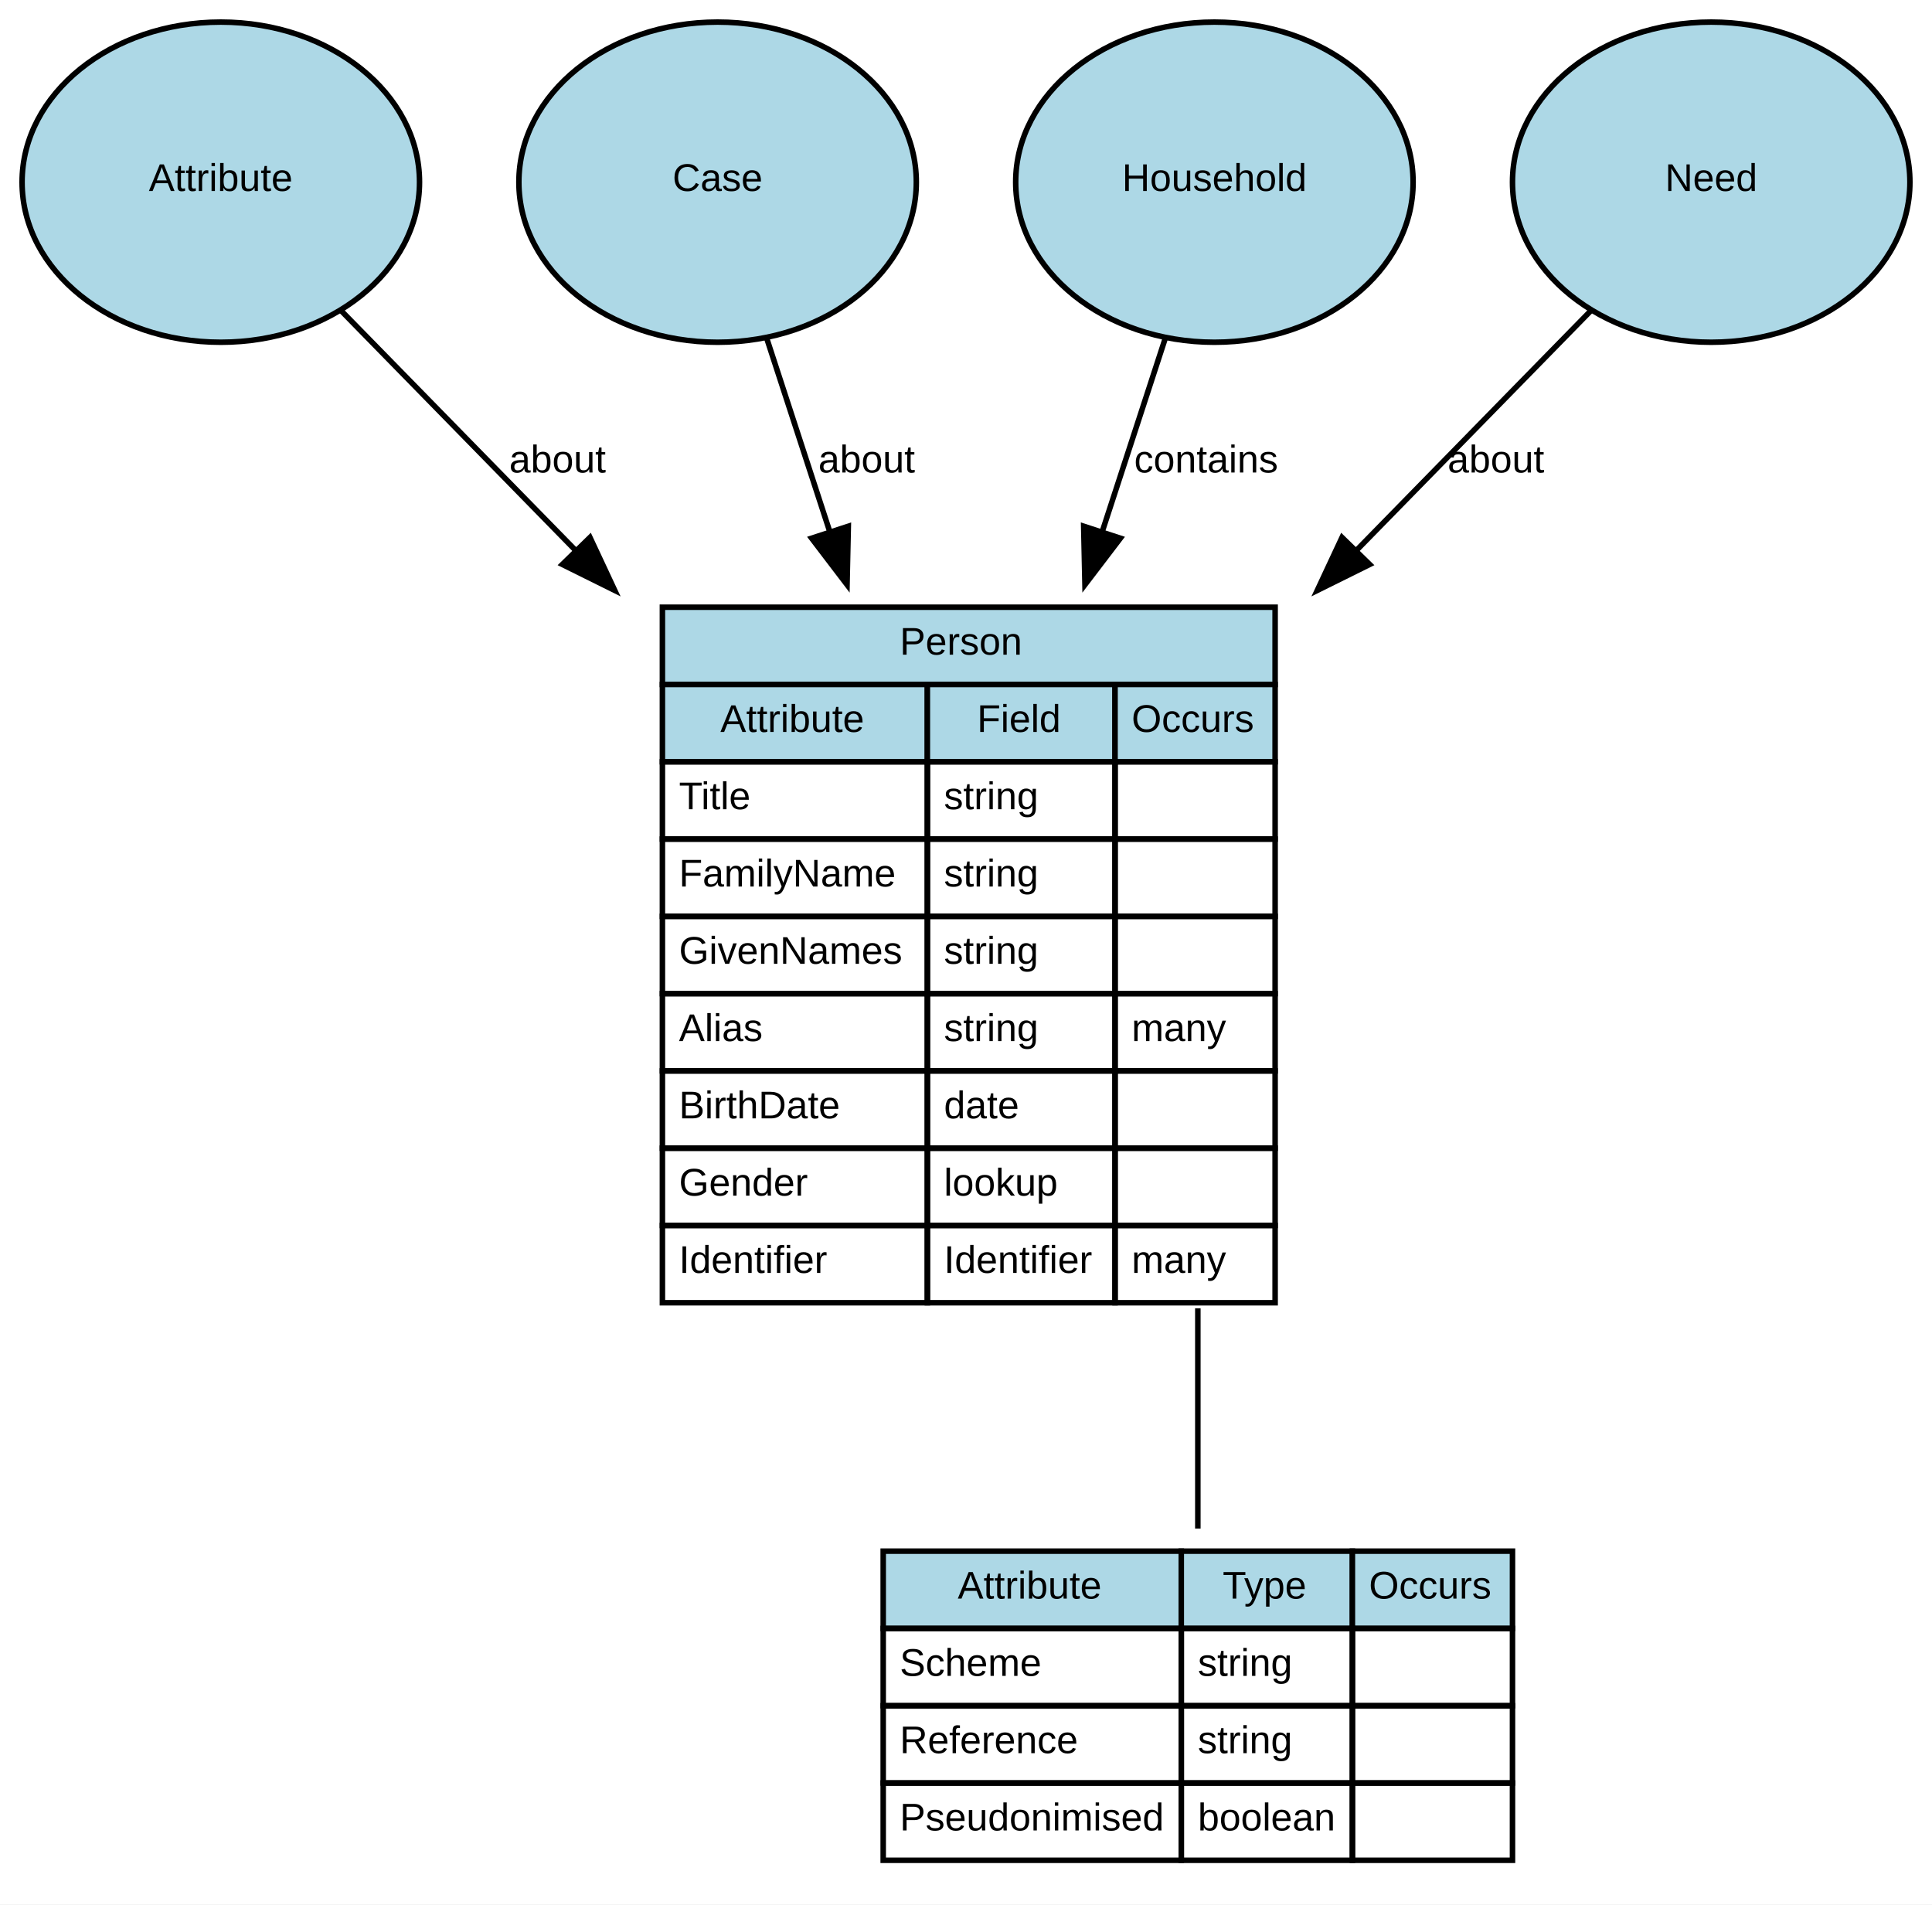
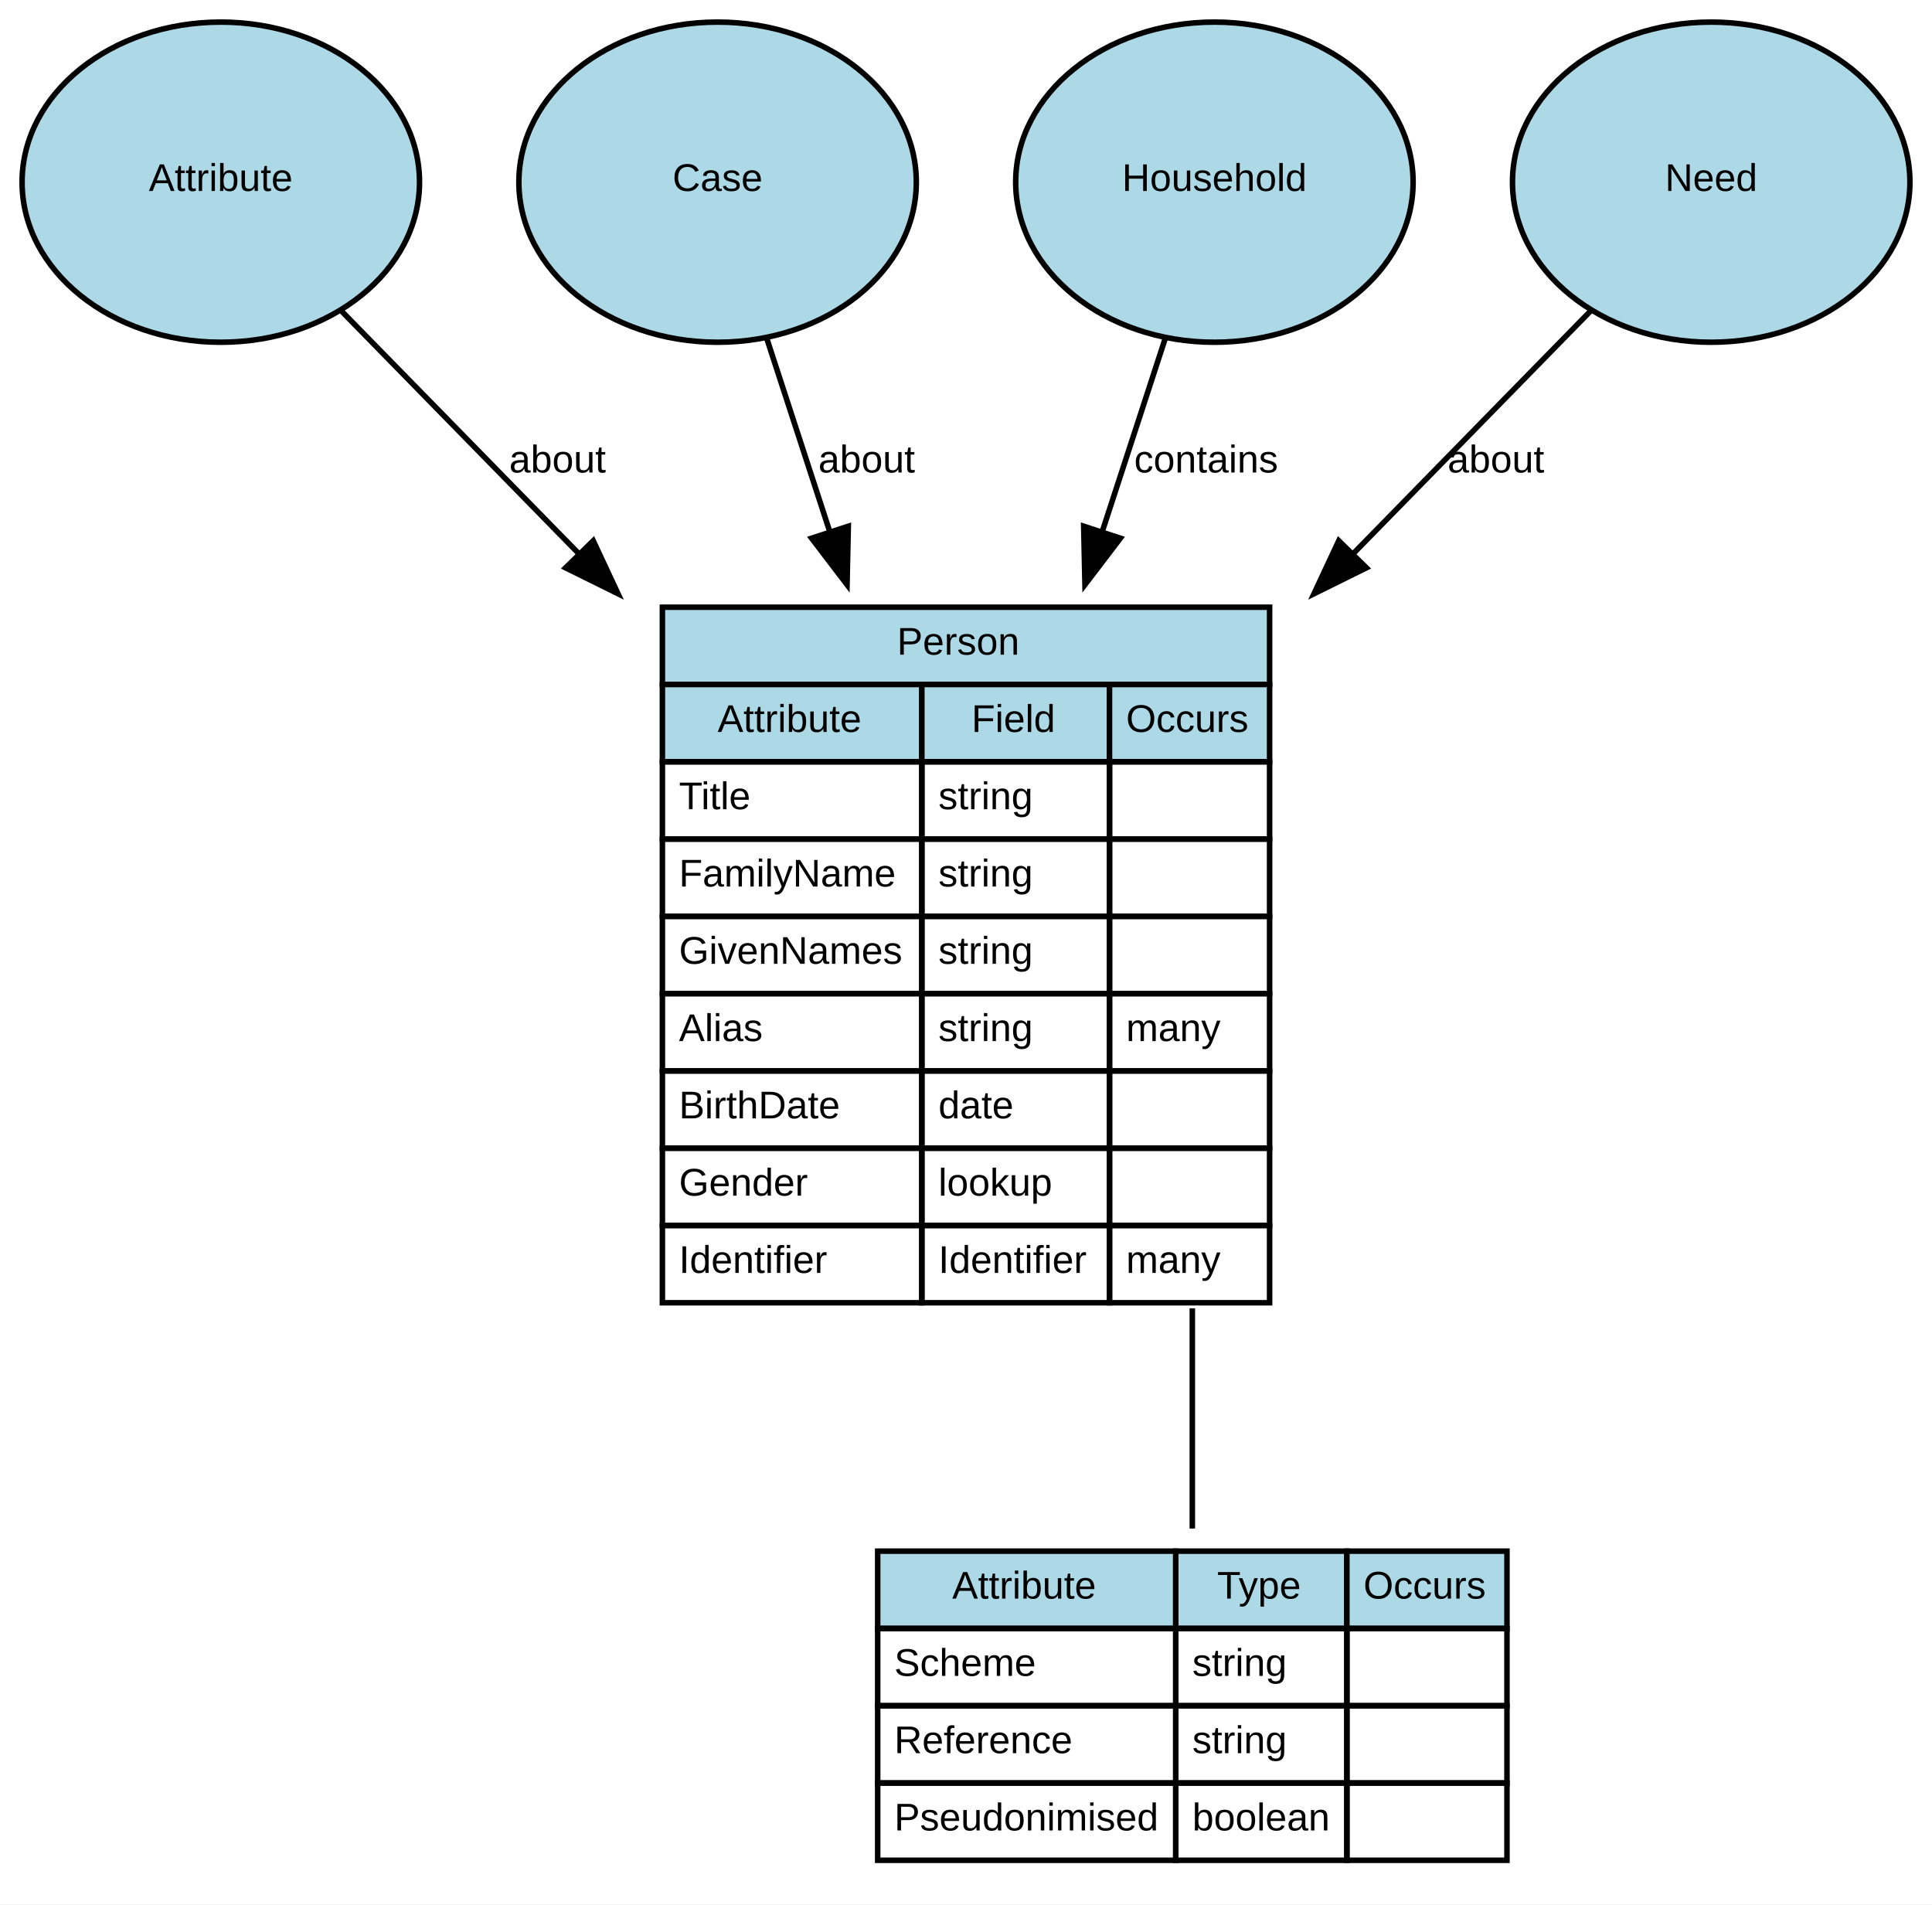
<svg xmlns="http://www.w3.org/2000/svg" xmlns:xlink="http://www.w3.org/1999/xlink" width="350pt" height="345pt" viewBox="0.00 0.00 350.00 345.00">
  <g id="graph0" class="graph" transform="scale(1 1) rotate(0) translate(4 341)">
    <polygon fill="white" stroke="transparent" points="-4,4 -4,-341 346,-341 346,4 -4,4" />
    <g id="node1" class="node">
-       <polygon fill="lightblue" stroke="transparent" points="156,-46 156,-60 210,-60 210,-46 156,-46" />
-       <polygon fill="none" stroke="black" points="156,-46 156,-60 210,-60 210,-46 156,-46" />
-       <text text-anchor="start" x="169.5" y="-51.4" font-family="Arial" font-size="7.00">Attribute</text>
-       <polygon fill="lightblue" stroke="transparent" points="210,-46 210,-60 241,-60 241,-46 210,-46" />
-       <polygon fill="none" stroke="black" points="210,-46 210,-60 241,-60 241,-46 210,-46" />
-       <text text-anchor="start" x="217.5" y="-51.4" font-family="Arial" font-size="7.00">Type</text>
-       <polygon fill="lightblue" stroke="transparent" points="241,-46 241,-60 270,-60 270,-46 241,-46" />
-       <polygon fill="none" stroke="black" points="241,-46 241,-60 270,-60 270,-46 241,-46" />
-       <text text-anchor="start" x="244" y="-51.4" font-family="Arial" font-size="7.00">Occurs</text>
-       <polygon fill="none" stroke="black" points="156,-32 156,-46 210,-46 210,-32 156,-32" />
-       <text text-anchor="start" x="159" y="-37.4" font-family="Arial" font-size="7.00">Scheme</text>
-       <polygon fill="none" stroke="black" points="210,-32 210,-46 241,-46 241,-32 210,-32" />
-       <text text-anchor="start" x="213" y="-37.4" font-family="Arial" font-size="7.00">string</text>
-       <polygon fill="none" stroke="black" points="241,-32 241,-46 270,-46 270,-32 241,-32" />
-       <polygon fill="none" stroke="black" points="156,-18 156,-32 210,-32 210,-18 156,-18" />
-       <text text-anchor="start" x="159" y="-23.4" font-family="Arial" font-size="7.00">Reference</text>
-       <polygon fill="none" stroke="black" points="210,-18 210,-32 241,-32 241,-18 210,-18" />
-       <text text-anchor="start" x="213" y="-23.4" font-family="Arial" font-size="7.00">string</text>
-       <polygon fill="none" stroke="black" points="241,-18 241,-32 270,-32 270,-18 241,-18" />
-       <polygon fill="none" stroke="black" points="156,-4 156,-18 210,-18 210,-4 156,-4" />
-       <text text-anchor="start" x="159" y="-9.4" font-family="Arial" font-size="7.00">Pseudonimised</text>
-       <polygon fill="none" stroke="black" points="210,-4 210,-18 241,-18 241,-4 210,-4" />
-       <text text-anchor="start" x="213" y="-9.4" font-family="Arial" font-size="7.00">boolean</text>
-       <polygon fill="none" stroke="black" points="241,-4 241,-18 270,-18 270,-4 241,-4" />
+       <polygon fill="lightblue" stroke="transparent" points="155,-46 155,-60 209,-60 209,-46 155,-46" />
+       <polygon fill="none" stroke="black" points="155,-46 155,-60 209,-60 209,-46 155,-46" />
+       <text text-anchor="start" x="168.5" y="-51.4" font-family="Arial" font-size="7.00">Attribute</text>
+       <polygon fill="lightblue" stroke="transparent" points="209,-46 209,-60 240,-60 240,-46 209,-46" />
+       <polygon fill="none" stroke="black" points="209,-46 209,-60 240,-60 240,-46 209,-46" />
+       <text text-anchor="start" x="216.5" y="-51.4" font-family="Arial" font-size="7.00">Type</text>
+       <polygon fill="lightblue" stroke="transparent" points="240,-46 240,-60 269,-60 269,-46 240,-46" />
+       <polygon fill="none" stroke="black" points="240,-46 240,-60 269,-60 269,-46 240,-46" />
+       <text text-anchor="start" x="243" y="-51.4" font-family="Arial" font-size="7.00">Occurs</text>
+       <polygon fill="none" stroke="black" points="155,-32 155,-46 209,-46 209,-32 155,-32" />
+       <text text-anchor="start" x="158" y="-37.4" font-family="Arial" font-size="7.00">Scheme</text>
+       <polygon fill="none" stroke="black" points="209,-32 209,-46 240,-46 240,-32 209,-32" />
+       <text text-anchor="start" x="212" y="-37.4" font-family="Arial" font-size="7.00">string</text>
+       <polygon fill="none" stroke="black" points="240,-32 240,-46 269,-46 269,-32 240,-32" />
+       <polygon fill="none" stroke="black" points="155,-18 155,-32 209,-32 209,-18 155,-18" />
+       <text text-anchor="start" x="158" y="-23.4" font-family="Arial" font-size="7.00">Reference</text>
+       <polygon fill="none" stroke="black" points="209,-18 209,-32 240,-32 240,-18 209,-18" />
+       <text text-anchor="start" x="212" y="-23.4" font-family="Arial" font-size="7.00">string</text>
+       <polygon fill="none" stroke="black" points="240,-18 240,-32 269,-32 269,-18 240,-18" />
+       <polygon fill="none" stroke="black" points="155,-4 155,-18 209,-18 209,-4 155,-4" />
+       <text text-anchor="start" x="158" y="-9.4" font-family="Arial" font-size="7.00">Pseudonimised</text>
+       <polygon fill="none" stroke="black" points="209,-4 209,-18 240,-18 240,-4 209,-4" />
+       <text text-anchor="start" x="212" y="-9.4" font-family="Arial" font-size="7.00">boolean</text>
+       <polygon fill="none" stroke="black" points="240,-4 240,-18 269,-18 269,-4 240,-4" />
    </g>
    <g id="node2" class="node">
      <g id="a_node2">
        <a xlink:href="#Person" xlink:title="&lt;TABLE&gt;">
-           <polygon fill="lightblue" stroke="transparent" points="116,-217 116,-231 227,-231 227,-217 116,-217" />
-           <polygon fill="none" stroke="black" points="116,-217 116,-231 227,-231 227,-217 116,-217" />
-           <text text-anchor="start" x="159" y="-222.4" font-family="Arial" font-size="7.00"> Person</text>
-           <polygon fill="lightblue" stroke="transparent" points="116,-203 116,-217 164,-217 164,-203 116,-203" />
-           <polygon fill="none" stroke="black" points="116,-203 116,-217 164,-217 164,-203 116,-203" />
-           <text text-anchor="start" x="126.5" y="-208.4" font-family="Arial" font-size="7.00">Attribute</text>
-           <polygon fill="lightblue" stroke="transparent" points="164,-203 164,-217 198,-217 198,-203 164,-203" />
-           <polygon fill="none" stroke="black" points="164,-203 164,-217 198,-217 198,-203 164,-203" />
-           <text text-anchor="start" x="173" y="-208.4" font-family="Arial" font-size="7.00">Field</text>
-           <polygon fill="lightblue" stroke="transparent" points="198,-203 198,-217 227,-217 227,-203 198,-203" />
-           <polygon fill="none" stroke="black" points="198,-203 198,-217 227,-217 227,-203 198,-203" />
-           <text text-anchor="start" x="201" y="-208.4" font-family="Arial" font-size="7.00">Occurs</text>
-           <polygon fill="none" stroke="black" points="116,-189 116,-203 164,-203 164,-189 116,-189" />
+           <polygon fill="lightblue" stroke="transparent" points="116,-217 116,-231 226,-231 226,-217 116,-217" />
+           <polygon fill="none" stroke="black" points="116,-217 116,-231 226,-231 226,-217 116,-217" />
+           <text text-anchor="start" x="158.5" y="-222.4" font-family="Arial" font-size="7.00"> Person</text>
+           <polygon fill="lightblue" stroke="transparent" points="116,-203 116,-217 163,-217 163,-203 116,-203" />
+           <polygon fill="none" stroke="black" points="116,-203 116,-217 163,-217 163,-203 116,-203" />
+           <text text-anchor="start" x="126" y="-208.4" font-family="Arial" font-size="7.00">Attribute</text>
+           <polygon fill="lightblue" stroke="transparent" points="163,-203 163,-217 197,-217 197,-203 163,-203" />
+           <polygon fill="none" stroke="black" points="163,-203 163,-217 197,-217 197,-203 163,-203" />
+           <text text-anchor="start" x="172" y="-208.4" font-family="Arial" font-size="7.00">Field</text>
+           <polygon fill="lightblue" stroke="transparent" points="197,-203 197,-217 226,-217 226,-203 197,-203" />
+           <polygon fill="none" stroke="black" points="197,-203 197,-217 226,-217 226,-203 197,-203" />
+           <text text-anchor="start" x="200" y="-208.4" font-family="Arial" font-size="7.00">Occurs</text>
+           <polygon fill="none" stroke="black" points="116,-189 116,-203 163,-203 163,-189 116,-189" />
          <text text-anchor="start" x="119" y="-194.4" font-family="Arial" font-size="7.00">Title</text>
-           <polygon fill="none" stroke="black" points="164,-189 164,-203 198,-203 198,-189 164,-189" />
-           <text text-anchor="start" x="167" y="-194.4" font-family="Arial" font-size="7.00">string</text>
-           <polygon fill="none" stroke="black" points="198,-189 198,-203 227,-203 227,-189 198,-189" />
-           <polygon fill="none" stroke="black" points="116,-175 116,-189 164,-189 164,-175 116,-175" />
+           <polygon fill="none" stroke="black" points="163,-189 163,-203 197,-203 197,-189 163,-189" />
+           <text text-anchor="start" x="166" y="-194.4" font-family="Arial" font-size="7.00">string</text>
+           <polygon fill="none" stroke="black" points="197,-189 197,-203 226,-203 226,-189 197,-189" />
+           <polygon fill="none" stroke="black" points="116,-175 116,-189 163,-189 163,-175 116,-175" />
          <text text-anchor="start" x="119" y="-180.4" font-family="Arial" font-size="7.00">FamilyName</text>
-           <polygon fill="none" stroke="black" points="164,-175 164,-189 198,-189 198,-175 164,-175" />
-           <text text-anchor="start" x="167" y="-180.4" font-family="Arial" font-size="7.00">string</text>
-           <polygon fill="none" stroke="black" points="198,-175 198,-189 227,-189 227,-175 198,-175" />
-           <polygon fill="none" stroke="black" points="116,-161 116,-175 164,-175 164,-161 116,-161" />
+           <polygon fill="none" stroke="black" points="163,-175 163,-189 197,-189 197,-175 163,-175" />
+           <text text-anchor="start" x="166" y="-180.4" font-family="Arial" font-size="7.00">string</text>
+           <polygon fill="none" stroke="black" points="197,-175 197,-189 226,-189 226,-175 197,-175" />
+           <polygon fill="none" stroke="black" points="116,-161 116,-175 163,-175 163,-161 116,-161" />
          <text text-anchor="start" x="119" y="-166.4" font-family="Arial" font-size="7.00">GivenNames</text>
-           <polygon fill="none" stroke="black" points="164,-161 164,-175 198,-175 198,-161 164,-161" />
-           <text text-anchor="start" x="167" y="-166.4" font-family="Arial" font-size="7.00">string</text>
-           <polygon fill="none" stroke="black" points="198,-161 198,-175 227,-175 227,-161 198,-161" />
-           <polygon fill="none" stroke="black" points="116,-147 116,-161 164,-161 164,-147 116,-147" />
+           <polygon fill="none" stroke="black" points="163,-161 163,-175 197,-175 197,-161 163,-161" />
+           <text text-anchor="start" x="166" y="-166.4" font-family="Arial" font-size="7.00">string</text>
+           <polygon fill="none" stroke="black" points="197,-161 197,-175 226,-175 226,-161 197,-161" />
+           <polygon fill="none" stroke="black" points="116,-147 116,-161 163,-161 163,-147 116,-147" />
          <text text-anchor="start" x="119" y="-152.4" font-family="Arial" font-size="7.00">Alias</text>
-           <polygon fill="none" stroke="black" points="164,-147 164,-161 198,-161 198,-147 164,-147" />
-           <text text-anchor="start" x="167" y="-152.4" font-family="Arial" font-size="7.00">string</text>
-           <polygon fill="none" stroke="black" points="198,-147 198,-161 227,-161 227,-147 198,-147" />
-           <text text-anchor="start" x="201" y="-152.4" font-family="Arial" font-size="7.00">many</text>
-           <polygon fill="none" stroke="black" points="116,-133 116,-147 164,-147 164,-133 116,-133" />
+           <polygon fill="none" stroke="black" points="163,-147 163,-161 197,-161 197,-147 163,-147" />
+           <text text-anchor="start" x="166" y="-152.4" font-family="Arial" font-size="7.00">string</text>
+           <polygon fill="none" stroke="black" points="197,-147 197,-161 226,-161 226,-147 197,-147" />
+           <text text-anchor="start" x="200" y="-152.4" font-family="Arial" font-size="7.00">many</text>
+           <polygon fill="none" stroke="black" points="116,-133 116,-147 163,-147 163,-133 116,-133" />
          <text text-anchor="start" x="119" y="-138.4" font-family="Arial" font-size="7.00">BirthDate</text>
-           <polygon fill="none" stroke="black" points="164,-133 164,-147 198,-147 198,-133 164,-133" />
-           <text text-anchor="start" x="167" y="-138.4" font-family="Arial" font-size="7.00">date</text>
-           <polygon fill="none" stroke="black" points="198,-133 198,-147 227,-147 227,-133 198,-133" />
-           <polygon fill="none" stroke="black" points="116,-119 116,-133 164,-133 164,-119 116,-119" />
+           <polygon fill="none" stroke="black" points="163,-133 163,-147 197,-147 197,-133 163,-133" />
+           <text text-anchor="start" x="166" y="-138.4" font-family="Arial" font-size="7.00">date</text>
+           <polygon fill="none" stroke="black" points="197,-133 197,-147 226,-147 226,-133 197,-133" />
+           <polygon fill="none" stroke="black" points="116,-119 116,-133 163,-133 163,-119 116,-119" />
          <text text-anchor="start" x="119" y="-124.4" font-family="Arial" font-size="7.00">Gender</text>
-           <polygon fill="none" stroke="black" points="164,-119 164,-133 198,-133 198,-119 164,-119" />
-           <text text-anchor="start" x="167" y="-124.4" font-family="Arial" font-size="7.00">lookup</text>
-           <polygon fill="none" stroke="black" points="198,-119 198,-133 227,-133 227,-119 198,-119" />
-           <polygon fill="none" stroke="black" points="116,-105 116,-119 164,-119 164,-105 116,-105" />
+           <polygon fill="none" stroke="black" points="163,-119 163,-133 197,-133 197,-119 163,-119" />
+           <text text-anchor="start" x="166" y="-124.4" font-family="Arial" font-size="7.00">lookup</text>
+           <polygon fill="none" stroke="black" points="197,-119 197,-133 226,-133 226,-119 197,-119" />
+           <polygon fill="none" stroke="black" points="116,-105 116,-119 163,-119 163,-105 116,-105" />
          <text text-anchor="start" x="119" y="-110.4" font-family="Arial" font-size="7.00">Identifier</text>
-           <polygon fill="none" stroke="black" points="164,-105 164,-119 198,-119 198,-105 164,-105" />
-           <text text-anchor="start" x="167" y="-110.4" font-family="Arial" font-size="7.00">Identifier</text>
-           <polygon fill="none" stroke="black" points="198,-105 198,-119 227,-119 227,-105 198,-105" />
-           <text text-anchor="start" x="201" y="-110.4" font-family="Arial" font-size="7.00">many</text>
+           <polygon fill="none" stroke="black" points="163,-105 163,-119 197,-119 197,-105 163,-105" />
+           <text text-anchor="start" x="166" y="-110.4" font-family="Arial" font-size="7.00">Identifier</text>
+           <polygon fill="none" stroke="black" points="197,-105 197,-119 226,-119 226,-105 197,-105" />
+           <text text-anchor="start" x="200" y="-110.4" font-family="Arial" font-size="7.00">many</text>
        </a>
      </g>
    </g>
    <g id="edge1" class="edge">
-       <path fill="none" stroke="black" d="M213,-104C213,-90.93 213,-76.52 213,-64.1" />
+       <path fill="none" stroke="black" d="M212,-104C212,-90.93 212,-76.52 212,-64.1" />
    </g>
    <g id="node3" class="node">
      <g id="a_node3">
        <a xlink:href="#Person" xlink:title="Attribute">
          <ellipse fill="lightblue" stroke="black" cx="36" cy="-308" rx="36" ry="29" />
          <text text-anchor="middle" x="36" y="-306.4" font-family="Arial" font-size="7.00">Attribute</text>
        </a>
      </g>
    </g>
    <g id="edge2" class="edge">
-       <path fill="none" stroke="black" d="M57.69,-284.83C69.45,-272.8 84.73,-257.19 100.24,-241.33" />
-       <polygon fill="black" stroke="black" points="102.88,-243.64 107.37,-234.04 97.87,-238.75 102.88,-243.64" />
+       <path fill="none" stroke="black" d="M57.69,-284.83C69.58,-272.67 85.07,-256.84 100.75,-240.81" />
+       <polygon fill="black" stroke="black" points="103.47,-243.04 107.96,-233.44 98.46,-238.14 103.47,-243.04" />
      <text text-anchor="middle" x="97" y="-255.4" font-family="Arial" font-size="7.00">about</text>
    </g>
    <g id="node4" class="node">
      <g id="a_node4">
        <a xlink:href="#Person" xlink:title="Case">
          <ellipse fill="lightblue" stroke="black" cx="126" cy="-308" rx="36" ry="29" />
          <text text-anchor="middle" x="126" y="-306.4" font-family="Arial" font-size="7.00">Case</text>
        </a>
      </g>
    </g>
    <g id="edge3" class="edge">
      <path fill="none" stroke="black" d="M134.89,-279.74C138.24,-269.47 142.23,-257.23 146.32,-244.69" />
      <polygon fill="black" stroke="black" points="149.68,-245.67 149.45,-235.08 143.03,-243.5 149.68,-245.67" />
      <text text-anchor="middle" x="153" y="-255.4" font-family="Arial" font-size="7.00">about</text>
    </g>
    <g id="node5" class="node">
      <g id="a_node5">
        <a xlink:href="#Person" xlink:title="Household">
          <ellipse fill="lightblue" stroke="black" cx="216" cy="-308" rx="36" ry="29" />
          <text text-anchor="middle" x="216" y="-306.4" font-family="Arial" font-size="7.00">Household</text>
        </a>
      </g>
    </g>
    <g id="edge4" class="edge">
      <path fill="none" stroke="black" d="M207.11,-279.74C203.76,-269.47 199.77,-257.23 195.68,-244.69" />
      <polygon fill="black" stroke="black" points="198.97,-243.5 192.55,-235.08 192.32,-245.67 198.97,-243.5" />
      <text text-anchor="middle" x="214.5" y="-255.4" font-family="Arial" font-size="7.00">contains</text>
    </g>
    <g id="node6" class="node">
      <g id="a_node6">
        <a xlink:href="#Person" xlink:title="Need">
          <ellipse fill="lightblue" stroke="black" cx="306" cy="-308" rx="36" ry="29" />
          <text text-anchor="middle" x="306" y="-306.4" font-family="Arial" font-size="7.00">Need</text>
        </a>
      </g>
    </g>
    <g id="edge5" class="edge">
-       <path fill="none" stroke="black" d="M284.31,-284.83C272.55,-272.8 257.27,-257.19 241.76,-241.33" />
-       <polygon fill="black" stroke="black" points="244.13,-238.75 234.63,-234.04 239.12,-243.64 244.13,-238.75" />
+       <path fill="none" stroke="black" d="M284.31,-284.83C272.42,-272.67 256.93,-256.84 241.25,-240.81" />
+       <polygon fill="black" stroke="black" points="243.54,-238.14 234.04,-233.44 238.53,-243.04 243.54,-238.14" />
      <text text-anchor="middle" x="267" y="-255.4" font-family="Arial" font-size="7.00">about</text>
    </g>
  </g>
</svg>
